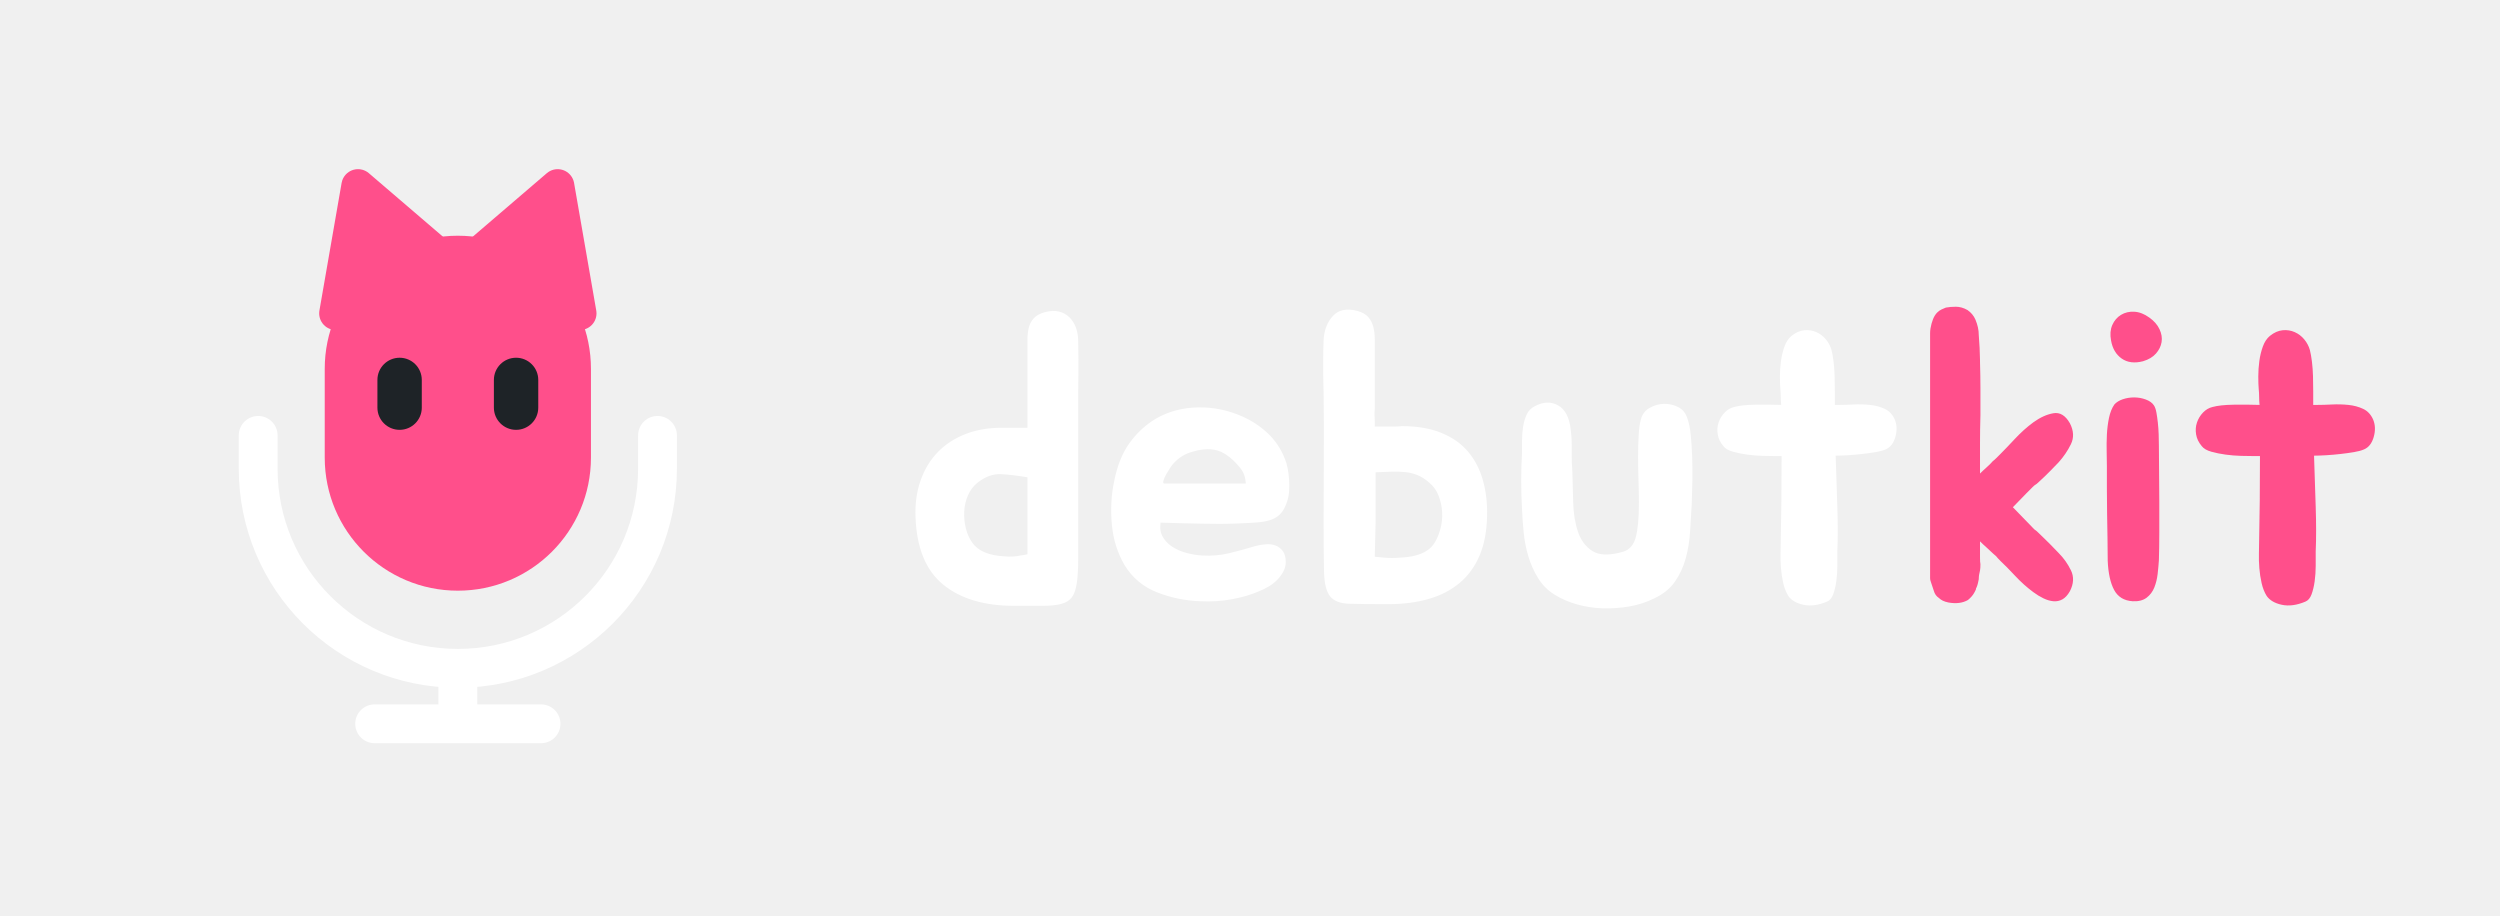
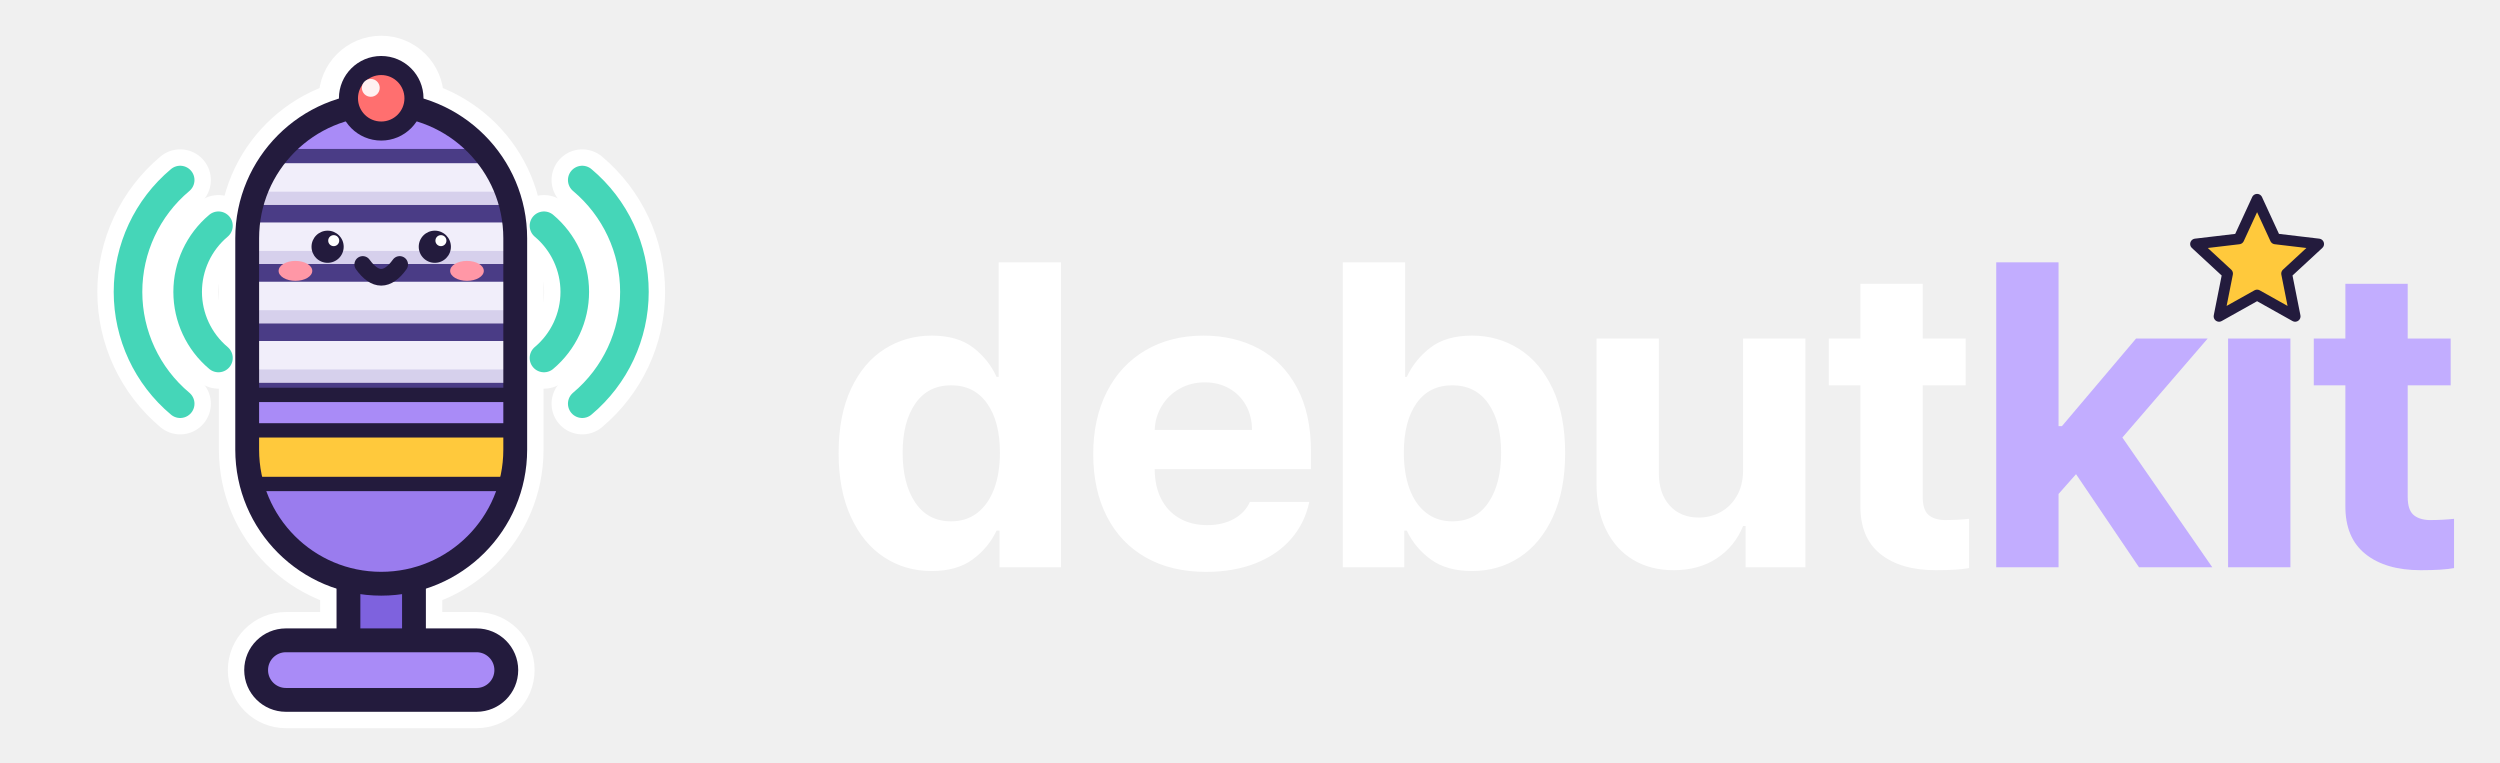
- <svg xmlns="http://www.w3.org/2000/svg" width="601" height="220" viewBox="0 0 600.87 220.00">
-   <g transform="translate(30.00 30.00) scale(1.33333)">
-     <g transform="translate(0 2)">
-       <path d="M38 32 L42 9 L56 21 Z M82 32 L78 9 L64 21 Z" fill="#FF4F8B" stroke="#FF4F8B" stroke-width="6" stroke-linejoin="round" />
-       <rect x="36" y="18" width="48" height="64" rx="24" fill="#FF4F8B" />
-       <rect x="45.5" y="40" width="8" height="13" rx="4" fill="#1E2327" />
-       <rect x="66.5" y="40" width="8" height="13" rx="4" fill="#1E2327" />
-       <path d="M24 54 V60 A36 36 0 0 0 96 60 V54 M60 96 V106 M45 106 H75" stroke="#FFFFFF" stroke-width="7" stroke-linecap="round" fill="none" />
+ <svg xmlns="http://www.w3.org/2000/svg" viewBox="0 0 655.8 200" role="img" aria-label="debutkit">
+   <svg x="0" y="0" width="200" height="200" viewBox="0 0 512 512">
+     <defs>
+       <clipPath id="lockup-body">
+         <path d="M166 160.0 A90.0 90.0 0 0 1 346 160.0 L346 302.0 A90.0 90.0 0 0 1 166 302.0 Z" />
+       </clipPath>
+     </defs>
+     <path d="M146.7 151.6 A58 58 0 0 0 146.7 240.4" fill="none" stroke="#FFFFFF" stroke-width="41.2" stroke-linecap="round" />
+     <path d="M121.0 120.9 A98 98 0 0 0 121.0 271.1" fill="none" stroke="#FFFFFF" stroke-width="41.2" stroke-linecap="round" />
+     <path d="M365.3 151.6 A58 58 0 0 1 365.3 240.4" fill="none" stroke="#FFFFFF" stroke-width="41.2" stroke-linecap="round" />
+     <path d="M391.0 120.9 A98 98 0 0 1 391.0 271.1" fill="none" stroke="#FFFFFF" stroke-width="41.2" stroke-linecap="round" />
+     <rect x="234" y="384" width="44" height="52" rx="10" fill="#FFFFFF" stroke="#FFFFFF" stroke-width="38" />
+     <rect x="172" y="430" width="168" height="40" rx="20" fill="#FFFFFF" stroke="#FFFFFF" stroke-width="38" />
+     <circle cx="256" cy="66" r="24" fill="#FFFFFF" stroke="#FFFFFF" stroke-width="36" />
+     <path d="M166 160.0 A90.0 90.0 0 0 1 346 160.0 L346 302.0 A90.0 90.0 0 0 1 166 302.0 Z" fill="#FFFFFF" stroke="#FFFFFF" stroke-width="38" stroke-linejoin="round" />
+     <path d="M146.7 151.6 A58 58 0 0 0 146.7 240.4" fill="none" stroke="#45D6B8" stroke-width="19.2" stroke-linecap="round" />
+     <path d="M121.0 120.9 A98 98 0 0 0 121.0 271.1" fill="none" stroke="#45D6B8" stroke-width="19.2" stroke-linecap="round" />
+     <path d="M365.3 151.6 A58 58 0 0 1 365.3 240.4" fill="none" stroke="#45D6B8" stroke-width="19.2" stroke-linecap="round" />
+     <path d="M391.0 120.9 A98 98 0 0 1 391.0 271.1" fill="none" stroke="#45D6B8" stroke-width="19.2" stroke-linecap="round" />
+     <rect x="234" y="384" width="44" height="52" rx="10" fill="#7E62DE" stroke="#231B3D" stroke-width="16" />
+     <rect x="172" y="430" width="168" height="40" rx="20" fill="#A98BF7" stroke="#231B3D" stroke-width="16" />
+     <path d="M166 160.0 A90.0 90.0 0 0 1 346 160.0 L346 302.0 A90.0 90.0 0 0 1 166 302.0 Z" fill="#A98BF7" />
+     <g clip-path="url(#lockup-body)">
+       <rect x="162" y="311.0" width="188" height="90.0" fill="#7E62DE" opacity="0.35" />
+       <rect x="162" y="100.0" width="188" height="163.2" fill="#4A3C86" />
+       <rect x="162" y="109.6" width="188" height="27.9" fill="#F1EEFA" />
+       <rect x="162" y="128.7" width="188" height="8.8" fill="#D6D0EC" />
+       <rect x="162" y="149.4" width="188" height="27.9" fill="#F1EEFA" />
+       <rect x="162" y="168.5" width="188" height="8.8" fill="#D6D0EC" />
+       <rect x="162" y="189.2" width="188" height="27.9" fill="#F1EEFA" />
+       <rect x="162" y="208.3" width="188" height="8.8" fill="#D6D0EC" />
+       <rect x="162" y="229.0" width="188" height="27.9" fill="#F1EEFA" />
+       <rect x="162" y="248.1" width="188" height="8.8" fill="#D6D0EC" />
+       <rect x="162" y="289.0" width="188" height="36.1" fill="#FFC93C" />
+       <line x1="162" y1="289.0" x2="350" y2="289.0" stroke="#231B3D" stroke-width="9.6" />
+       <line x1="162" y1="325.0" x2="350" y2="325.0" stroke="#231B3D" stroke-width="9.6" />
+       <line x1="162" y1="265.2" x2="350" y2="265.2" stroke="#231B3D" stroke-width="9.6" />
    </g>
+     <circle cx="220.0" cy="165.7" r="10.8" fill="#231B3D" />
+     <circle cx="224.1" cy="161.6" r="3.7" fill="#FFFFFF" />
+     <ellipse cx="198.4" cy="181.9" rx="11.3" ry="6.7" fill="#FF97A6" />
+     <circle cx="292.0" cy="165.7" r="10.8" fill="#231B3D" />
+     <circle cx="296.1" cy="161.6" r="3.7" fill="#FFFFFF" />
+     <ellipse cx="313.6" cy="181.9" rx="11.3" ry="6.7" fill="#FF97A6" />
+     <path d="M243.6 177.6 Q256 194.8 268.4 177.6" fill="none" stroke="#231B3D" stroke-width="11.2" stroke-linecap="round" />
+     <path d="M166 160.0 A90.0 90.0 0 0 1 346 160.0 L346 302.0 A90.0 90.0 0 0 1 166 302.0 Z" fill="none" stroke="#231B3D" stroke-width="16" stroke-linejoin="round" />
+     <circle cx="256" cy="66" r="22" fill="#FF6F6F" stroke="#231B3D" stroke-width="12.8" />
+     <circle cx="249" cy="59" r="6" fill="#FFFFFF" opacity="0.9" />
+   </svg>
+   <g transform="translate(215.9 148.8) scale(1.1313)">
+     <path d="M3.613 -26.465Q3.613 -35.254 6.494 -41.382Q9.375 -47.51 14.282 -50.61Q19.189 -53.711 25.195 -53.711Q31.201 -53.711 34.814 -50.928Q38.428 -48.145 40.234 -44.141H40.723V-70.703H55.176V0.0H40.918V-8.496H40.234Q38.379 -4.541 34.717 -1.831Q31.055 0.879 25.195 0.879Q19.043 0.879 14.16 -2.319Q9.277 -5.518 6.445 -11.694Q3.613 -17.871 3.613 -26.465ZM41.016 -26.562Q41.016 -33.789 38.037 -37.988Q35.059 -42.188 29.688 -42.188Q24.316 -42.188 21.387 -37.939Q18.457 -33.691 18.457 -26.562Q18.457 -19.336 21.387 -14.99Q24.316 -10.645 29.688 -10.645Q33.252 -10.645 35.791 -12.622Q38.33 -14.6 39.673 -18.188Q41.016 -21.777 41.016 -26.562ZM62.648 -26.27Q62.648 -34.424 65.798 -40.649Q68.947 -46.875 74.758 -50.293Q80.568 -53.711 88.234 -53.711Q95.363 -53.711 101.003 -50.708Q106.643 -47.705 109.89 -41.65Q113.137 -35.596 113.137 -26.855V-22.754H76.906Q76.906 -18.799 78.396 -15.869Q79.885 -12.939 82.644 -11.353Q85.402 -9.766 89.113 -9.766Q92.678 -9.766 95.266 -11.206Q97.854 -12.646 98.977 -15.137H112.746Q111.721 -10.254 108.547 -6.592Q105.373 -2.93 100.319 -0.928Q95.266 1.074 88.82 1.074Q80.764 1.074 74.88 -2.246Q68.996 -5.566 65.822 -11.743Q62.648 -17.92 62.648 -26.27ZM99.465 -31.836Q99.465 -35.01 98.073 -37.524Q96.682 -40.039 94.191 -41.455Q91.701 -42.871 88.527 -42.871Q85.305 -42.871 82.692 -41.406Q80.08 -39.941 78.542 -37.402Q77.004 -34.863 76.906 -31.836ZM120.512 -70.703H134.965V-44.141H135.355Q137.26 -48.193 140.873 -50.952Q144.486 -53.711 150.492 -53.711Q156.498 -53.711 161.405 -50.61Q166.312 -47.51 169.193 -41.382Q172.074 -35.254 172.074 -26.465Q172.074 -17.871 169.242 -11.694Q166.41 -5.518 161.527 -2.319Q156.645 0.879 150.492 0.879Q144.584 0.879 140.897 -1.831Q137.211 -4.541 135.355 -8.496H134.77V0.0H120.512ZM145.902 -10.645Q151.322 -10.645 154.276 -14.99Q157.23 -19.336 157.23 -26.562Q157.23 -33.691 154.276 -37.939Q151.322 -42.188 145.902 -42.188Q140.531 -42.188 137.602 -38.013Q134.672 -33.838 134.672 -26.562Q134.672 -21.777 135.99 -18.188Q137.309 -14.6 139.848 -12.622Q142.387 -10.645 145.902 -10.645ZM213.336 -53.027H227.789V0.0H213.922V-9.57H213.336Q211.432 -4.834 207.257 -2.075Q203.082 0.684 197.223 0.684Q191.9 0.684 187.872 -1.709Q183.844 -4.102 181.598 -8.618Q179.352 -13.135 179.352 -19.238V-53.027H193.805V-21.777Q193.805 -17.09 196.319 -14.307Q198.834 -11.523 203.082 -11.523Q205.816 -11.523 208.16 -12.817Q210.504 -14.111 211.92 -16.602Q213.336 -19.092 213.336 -22.559ZM264.949 -42.188H254.988V-16.309Q254.988 -13.379 256.258 -12.207Q257.527 -11.035 259.969 -10.938Q263.094 -10.938 265.73 -11.23V0.195Q263.143 0.684 258.016 0.684Q249.861 0.684 245.174 -3.076Q240.486 -6.836 240.535 -14.258V-42.188H233.211V-53.027H240.535V-65.723H254.988V-53.027H264.949Z" fill="#FFFFFF" />
+     <path d="M272.031 -70.703H286.484V-32.715H287.266L304.453 -53.027H321.055L301.279 -30.078L322.129 0.0H305.137L290.537 -21.582L286.484 -16.992V0.0H272.031ZM325.793 -53.027H340.246V0.0H325.793ZM377.406 -42.188H367.445V-16.309Q367.445 -13.379 368.715 -12.207Q369.984 -11.035 372.426 -10.938Q375.551 -10.938 378.188 -11.23V0.195Q375.6 0.684 370.473 0.684Q362.318 0.684 357.631 -3.076Q352.943 -6.836 352.992 -14.258V-42.188H345.668V-53.027H352.992V-65.723H367.445V-53.027H377.406Z" fill="#C2ADFF" />
+     <path d="M332.52,-85.32 L336.75,-76.14 L346.79,-74.95 L339.37,-68.09 L341.34,-58.18 L332.52,-63.12 L323.70,-58.18 L325.67,-68.09 L318.25,-74.95 L328.29,-76.14 Z" fill="#FFC93C" stroke="#231B3D" stroke-width="2.50" stroke-linejoin="round" />
  </g>
-   <path transform="translate(215.93 144.94)" fill="#FFFFFF" d="M35.2 -69.9Q37.1 -70.4 38.55 -70.05Q40.0 -69.7 41.05 -68.7Q42.1 -67.7 42.65 -66.2Q43.2 -64.7 43.2 -62.9Q43.3 -57.9 43.25 -55.1Q43.2 -52.3 43.2 -50.2V-19.5Q43.2 -14.1 43.2 -10.5Q43.2 -6.9 42.85 -4.65Q42.5 -2.4 41.65 -1.3Q40.8 -0.2 39.1 0.25Q37.4 0.7 34.65 0.7Q31.9 0.7 27.8 0.7Q17.0 0.7 10.75 -4.4Q4.5 -9.5 4.1 -20.6Q3.9 -25.4 5.3 -29.4Q6.7 -33.4 9.45 -36.25Q12.2 -39.1 16.25 -40.65Q20.3 -42.2 25.5 -42.1H31.0V-60.0Q31.0 -61.6 31.0 -63.15Q31.0 -64.7 31.3 -66.05Q31.6 -67.4 32.5 -68.4Q33.4 -69.4 35.2 -69.9ZM17.8 -14.4Q19.9 -11.5 25.4 -11.2Q26.5 -11.1 27.5 -11.15Q28.5 -11.2 29.3 -11.4Q30.2 -11.5 31.0 -11.7V-30.2Q27.5 -30.8 24.65 -30.95Q21.8 -31.1 19.0 -28.9Q17.5 -27.7 16.7 -25.85Q15.9 -24.0 15.8 -21.95Q15.7 -19.9 16.2 -17.9Q16.7 -15.9 17.8 -14.4Z M85.9 -13.7Q87.1 -14.0 88.35 -14.1Q89.6 -14.2 90.65 -13.8Q91.7 -13.4 92.4 -12.45Q93.1 -11.5 93.1 -9.8Q93.1 -8.6 92.5 -7.5Q91.9 -6.4 91.0 -5.5Q90.1 -4.6 89.0 -3.95Q87.9 -3.3 86.9 -2.9Q84.0 -1.6 80.25 -0.9Q76.5 -0.2 72.5 -0.4Q67.1 -0.6 62.15 -2.55Q57.2 -4.5 54.4 -9.0Q51.8 -13.4 51.3 -18.8Q50.8 -24.2 51.8 -29.0Q52.9 -34.8 55.55 -38.45Q58.2 -42.1 61.9 -44.3Q66.4 -46.9 72.0 -47.0Q77.6 -47.1 82.7 -44.8Q86.1 -43.3 88.8 -40.75Q91.5 -38.2 92.9 -34.6Q93.3 -33.7 93.55 -32.4Q93.8 -31.1 93.9 -29.65Q94.0 -28.2 93.9 -26.8Q93.8 -25.4 93.4 -24.3Q92.8 -22.5 91.9 -21.5Q91.0 -20.5 89.6 -20.0Q88.2 -19.5 86.25 -19.35Q84.3 -19.2 81.6 -19.1Q79.2 -19.0 77.1 -19.0Q75.0 -19.0 72.8 -19.05Q70.6 -19.1 68.25 -19.15Q65.9 -19.2 63 -19.3Q62.7 -17.3 63.55 -15.85Q64.4 -14.4 65.9 -13.45Q67.4 -12.5 69.3 -12.0Q71.2 -11.5 73.0 -11.4Q76.4 -11.2 79.5 -11.95Q82.6 -12.7 85.9 -13.7ZM81.6 -33.1Q79.7 -35.3 77.6 -36.3Q76.0 -37.0 74.25 -36.95Q72.5 -36.9 70.9 -36.4Q68.0 -35.7 66.0 -33.4Q65.8 -33.2 65.3 -32.45Q64.8 -31.7 64.35 -30.9Q63.9 -30.1 63.7 -29.4Q63.5 -28.7 63.9 -28.7H83.5Q83.4 -30.1 83.0 -31.05Q82.6 -32.0 81.6 -33.1Z M102.2 -63.2Q102.4 -66.8 104.45 -69.0Q106.5 -71.2 110.3 -70.2Q112.1 -69.7 112.95 -68.7Q113.8 -67.7 114.15 -66.35Q114.5 -65.0 114.5 -63.45Q114.5 -61.9 114.5 -60.4V-46.6Q114.4 -45.8 114.45 -45.05Q114.5 -44.3 114.5 -43.7V-42.4H117.0Q118.1 -42.4 119.15 -42.4Q120.2 -42.4 121.0 -42.5Q126.5 -42.5 130.45 -40.9Q134.4 -39.3 136.85 -36.45Q139.3 -33.6 140.45 -29.65Q141.6 -25.7 141.5 -21.0Q141.4 -15.4 139.7 -11.4Q138.0 -7.4 134.9 -4.8Q131.8 -2.2 127.45 -0.95Q123.1 0.3 117.7 0.3Q111.5 0.3 108.3 0.2Q105.1 0.1 103.75 -1.6Q102.4 -3.3 102.3 -7.5Q102.2 -11.7 102.2 -19.8Q102.2 -27.6 102.25 -35.2Q102.3 -42.8 102.2 -50.5Q102.2 -51.5 102.15 -52.6Q102.1 -53.7 102.1 -55.1Q102.1 -56.5 102.1 -58.45Q102.1 -60.4 102.2 -63.2ZM120.9 -10.9Q126.4 -11.2 128.5 -13.9Q129.6 -15.4 130.2 -17.5Q130.8 -19.6 130.7 -21.7Q130.6 -23.8 129.85 -25.75Q129.1 -27.7 127.5 -29.0Q126.1 -30.2 124.7 -30.75Q123.3 -31.3 121.8 -31.45Q120.3 -31.6 118.6 -31.55Q116.9 -31.5 114.7 -31.4V-19.4L114.5 -11.1Q115.5 -11.0 116.6 -10.9Q118.5 -10.7 120.9 -10.9Z M190.7 -23.8Q190.5 -20.5 190.3 -17.15Q190.1 -13.8 189.25 -10.7Q188.4 -7.6 186.65 -5.1Q184.9 -2.6 181.7 -1.1Q178.9 0.3 175.7 0.85Q172.5 1.4 169.3 1.3Q166.1 1.2 163.1 0.35Q160.1 -0.5 157.7 -2.0Q155.3 -3.5 153.8 -5.9Q152.3 -8.3 151.45 -11.1Q150.6 -13.9 150.3 -16.9Q150.0 -19.9 149.9 -22.5Q149.5 -29.4 149.9 -36.1Q149.9 -37.4 149.9 -39.05Q149.9 -40.7 150.15 -42.3Q150.4 -43.9 151.0 -45.25Q151.6 -46.6 153.0 -47.3Q156.0 -48.9 158.55 -47.5Q161.1 -46.1 161.6 -41.7Q161.9 -39.4 161.85 -36.6Q161.8 -33.8 162.0 -31.5Q162.1 -28.1 162.2 -24.15Q162.3 -20.2 163.35 -17.1Q164.4 -14.0 166.85 -12.45Q169.3 -10.9 174.2 -12.3Q176.5 -13.0 177.25 -15.8Q178.0 -18.6 178.0 -24.1Q178.0 -26.5 177.9 -29.4Q177.8 -32.3 177.8 -35.15Q177.8 -38.0 177.95 -40.45Q178.1 -42.9 178.5 -44.2Q179.0 -46.0 180.6 -46.9Q182.2 -47.8 184.0 -47.85Q185.8 -47.9 187.4 -47.1Q189.0 -46.3 189.6 -44.5Q190.2 -42.9 190.45 -40.45Q190.7 -38.0 190.8 -35.15Q190.9 -32.3 190.85 -29.35Q190.8 -26.4 190.7 -23.8Z M239.5 -44.1Q240.3 -42.2 239.65 -39.9Q239.0 -37.6 237.3 -36.9Q236.4 -36.5 234.9 -36.25Q233.4 -36.0 231.65 -35.8Q229.9 -35.6 228.2 -35.5Q226.5 -35.4 225.3 -35.4Q225.4 -32.4 225.5 -29.25Q225.6 -26.1 225.7 -23.1Q225.8 -20.1 225.8 -17.35Q225.8 -14.6 225.7 -12.4Q225.7 -10.9 225.7 -8.95Q225.7 -7.0 225.45 -5.2Q225.2 -3.4 224.7 -2.05Q224.2 -0.7 223.2 -0.3Q220.1 1.0 217.55 0.45Q215.0 -0.1 213.9 -1.7Q213.1 -3.0 212.7 -4.75Q212.3 -6.5 212.15 -8.35Q212.0 -10.2 212.05 -11.95Q212.1 -13.7 212.1 -15.0Q212.2 -19.2 212.25 -24.55Q212.3 -29.9 212.3 -35.3H210.8Q209.6 -35.3 207.75 -35.35Q205.9 -35.4 204.05 -35.65Q202.2 -35.9 200.6 -36.35Q199.0 -36.8 198.3 -37.7Q197.2 -39.0 196.95 -40.5Q196.7 -42.0 197.15 -43.35Q197.6 -44.7 198.6 -45.75Q199.6 -46.8 200.9 -47.1Q202.7 -47.6 206.0 -47.65Q209.3 -47.7 212.2 -47.6Q212.1 -48.6 212.1 -49.55Q212.1 -50.5 212.0 -51.4Q211.9 -52.6 211.9 -54.45Q211.9 -56.3 212.15 -58.15Q212.4 -60.0 213.0 -61.65Q213.6 -63.3 214.7 -64.2Q216.2 -65.4 217.75 -65.55Q219.3 -65.7 220.65 -65.1Q222.0 -64.5 222.95 -63.35Q223.9 -62.2 224.3 -60.8Q224.6 -59.6 224.8 -57.95Q225.0 -56.3 225.05 -54.5Q225.1 -52.7 225.1 -50.9Q225.1 -49.1 225.1 -47.6H226.1Q227.6 -47.6 229.6 -47.7Q231.6 -47.8 233.55 -47.6Q235.5 -47.4 237.1 -46.65Q238.7 -45.9 239.5 -44.1Z" />
-   <path transform="translate(215.93 144.94)" fill="#FF4F8B" d="M267.9 -23.0Q270.1 -20.7 271.15 -19.65Q272.2 -18.6 272.65 -18.1Q273.1 -17.6 273.3 -17.5Q273.5 -17.4 274.0 -16.9Q274.5 -16.4 275.6 -15.35Q276.7 -14.3 278.9 -12.0Q280.7 -10.2 281.85 -7.85Q283.0 -5.5 281.6 -2.8Q280.8 -1.4 279.8 -0.85Q278.8 -0.3 277.65 -0.4Q276.5 -0.5 275.25 -1.1Q274.0 -1.7 272.8 -2.6Q270.5 -4.3 268.4 -6.55Q266.3 -8.8 265.0 -10.0Q264.1 -10.9 263.9 -11.2Q263.7 -11.4 263.5 -11.55Q263.3 -11.7 263.1 -11.9Q262.4 -12.6 261.6 -13.3Q260.8 -14.0 260.0 -14.8V-10.9Q260.0 -9.8 260.1 -9.3Q260.1 -8.3 260.0 -7.8Q259.7 -6.7 259.7 -5.7Q259.6 -5.2 259.5 -4.75Q259.4 -4.3 259.2 -3.8Q259.1 -3.6 259.05 -3.5Q259.0 -3.4 259.0 -3.2Q258.9 -3.0 258.85 -2.9Q258.8 -2.8 258.7 -2.6Q258.2 -1.6 257.1 -0.7Q255.2 0.4 252.4 -0.1Q250.9 -0.4 250.1 -1.2Q249.2 -1.8 248.9 -2.9Q248.7 -3.4 248.55 -3.95Q248.4 -4.5 248.2 -5.0Q248.0 -5.5 248.0 -5.95Q248.0 -6.4 248.0 -6.7V-63.6Q248.0 -64.2 248.0 -64.8Q248.0 -65.4 248.1 -66.0Q248.2 -66.6 248.35 -67.15Q248.5 -67.7 248.7 -68.2Q249.1 -69.2 249.7 -69.8Q250.2 -70.3 250.75 -70.55Q251.3 -70.8 251.8 -71.0Q252.3 -71.1 252.95 -71.15Q253.6 -71.2 254.2 -71.2Q255.6 -71.2 257.0 -70.4Q258.3 -69.5 258.9 -68.1Q259.7 -66.2 259.7 -64.4Q259.8 -63.4 259.9 -61.35Q260.0 -59.3 260.0 -58.3V-57.9Q260.1 -54.6 260.1 -51.6Q260.1 -48.6 260.1 -45.1Q260.0 -41.6 260.0 -38.45Q260.0 -35.3 260.0 -32.2V-31.1Q260.8 -31.9 261.6 -32.6Q262.4 -33.3 263.1 -34.1Q263.5 -34.4 263.9 -34.8L265.0 -35.9Q266.3 -37.2 268.4 -39.45Q270.5 -41.7 272.8 -43.4Q275.3 -45.2 277.65 -45.6Q280.0 -46.0 281.6 -43.2Q283.0 -40.5 281.85 -38.15Q280.7 -35.8 278.9 -33.8Q276.7 -31.5 275.6 -30.45Q274.5 -29.4 274.0 -28.95Q273.5 -28.5 273.3 -28.4Q273.1 -28.3 272.65 -27.85Q272.2 -27.4 271.15 -26.35Q270.1 -25.3 267.9 -23.0Z M303.0 -37.9Q303.0 -35.1 303.05 -31.6Q303.1 -28.1 303.1 -24.35Q303.1 -20.6 303.1 -16.95Q303.1 -13.3 303.0 -10.2Q302.9 -8.7 302.7 -6.95Q302.5 -5.2 301.9 -3.7Q301.3 -2.2 300.05 -1.25Q298.8 -0.3 296.7 -0.4Q293.6 -0.6 292.25 -3.1Q290.9 -5.6 290.7 -10.1Q290.7 -12.4 290.65 -15.4Q290.6 -18.4 290.55 -21.5Q290.5 -24.6 290.5 -27.55Q290.5 -30.5 290.5 -32.9Q290.5 -34.3 290.45 -36.3Q290.4 -38.3 290.5 -40.4Q290.6 -42.5 291.0 -44.45Q291.4 -46.4 292.3 -47.7Q293.0 -48.5 294.3 -48.95Q295.6 -49.4 297.05 -49.4Q298.5 -49.4 299.85 -48.9Q301.2 -48.4 301.8 -47.5Q302.2 -46.9 302.4 -45.8Q302.6 -44.7 302.75 -43.35Q302.9 -42.0 302.95 -40.55Q303.0 -39.1 303.0 -37.9ZM299.2 -58.1Q296.1 -57.3 294.05 -58.75Q292.0 -60.2 291.5 -63.1Q291.1 -65.2 291.8 -66.8Q292.5 -68.4 293.9 -69.25Q295.3 -70.1 297.1 -70.0Q298.9 -69.9 300.7 -68.6Q302.4 -67.4 303.15 -65.8Q303.9 -64.2 303.65 -62.7Q303.4 -61.2 302.3 -59.95Q301.2 -58.7 299.2 -58.1Z M354.5 -44.1Q355.3 -42.2 354.65 -39.9Q354 -37.6 352.3 -36.9Q351.4 -36.5 349.9 -36.25Q348.4 -36.0 346.65 -35.8Q344.9 -35.6 343.2 -35.5Q341.5 -35.4 340.3 -35.4Q340.4 -32.4 340.5 -29.25Q340.6 -26.1 340.7 -23.1Q340.8 -20.1 340.8 -17.35Q340.8 -14.6 340.7 -12.4Q340.7 -10.9 340.7 -8.95Q340.7 -7.0 340.45 -5.2Q340.2 -3.4 339.7 -2.05Q339.2 -0.7 338.2 -0.3Q335.1 1.0 332.55 0.45Q330 -0.1 328.9 -1.7Q328.1 -3.0 327.7 -4.75Q327.3 -6.5 327.15 -8.35Q327 -10.2 327.05 -11.95Q327.1 -13.7 327.1 -15.0Q327.2 -19.2 327.25 -24.55Q327.3 -29.9 327.3 -35.3H325.8Q324.6 -35.3 322.75 -35.35Q320.9 -35.4 319.05 -35.65Q317.2 -35.9 315.6 -36.35Q314 -36.8 313.3 -37.7Q312.2 -39.0 311.95 -40.5Q311.7 -42.0 312.15 -43.35Q312.6 -44.7 313.6 -45.75Q314.6 -46.8 315.9 -47.1Q317.7 -47.6 321 -47.65Q324.3 -47.7 327.2 -47.6Q327.1 -48.6 327.1 -49.55Q327.1 -50.5 327 -51.4Q326.9 -52.6 326.9 -54.45Q326.9 -56.3 327.15 -58.15Q327.4 -60.0 328.0 -61.65Q328.6 -63.3 329.7 -64.2Q331.2 -65.4 332.75 -65.55Q334.3 -65.7 335.65 -65.1Q337 -64.5 337.95 -63.35Q338.9 -62.2 339.3 -60.8Q339.6 -59.6 339.8 -57.95Q340 -56.3 340.05 -54.5Q340.1 -52.7 340.1 -50.9Q340.1 -49.1 340.1 -47.6H341.1Q342.6 -47.6 344.6 -47.7Q346.6 -47.8 348.55 -47.6Q350.5 -47.4 352.1 -46.65Q353.7 -45.9 354.5 -44.1Z" />
</svg>
